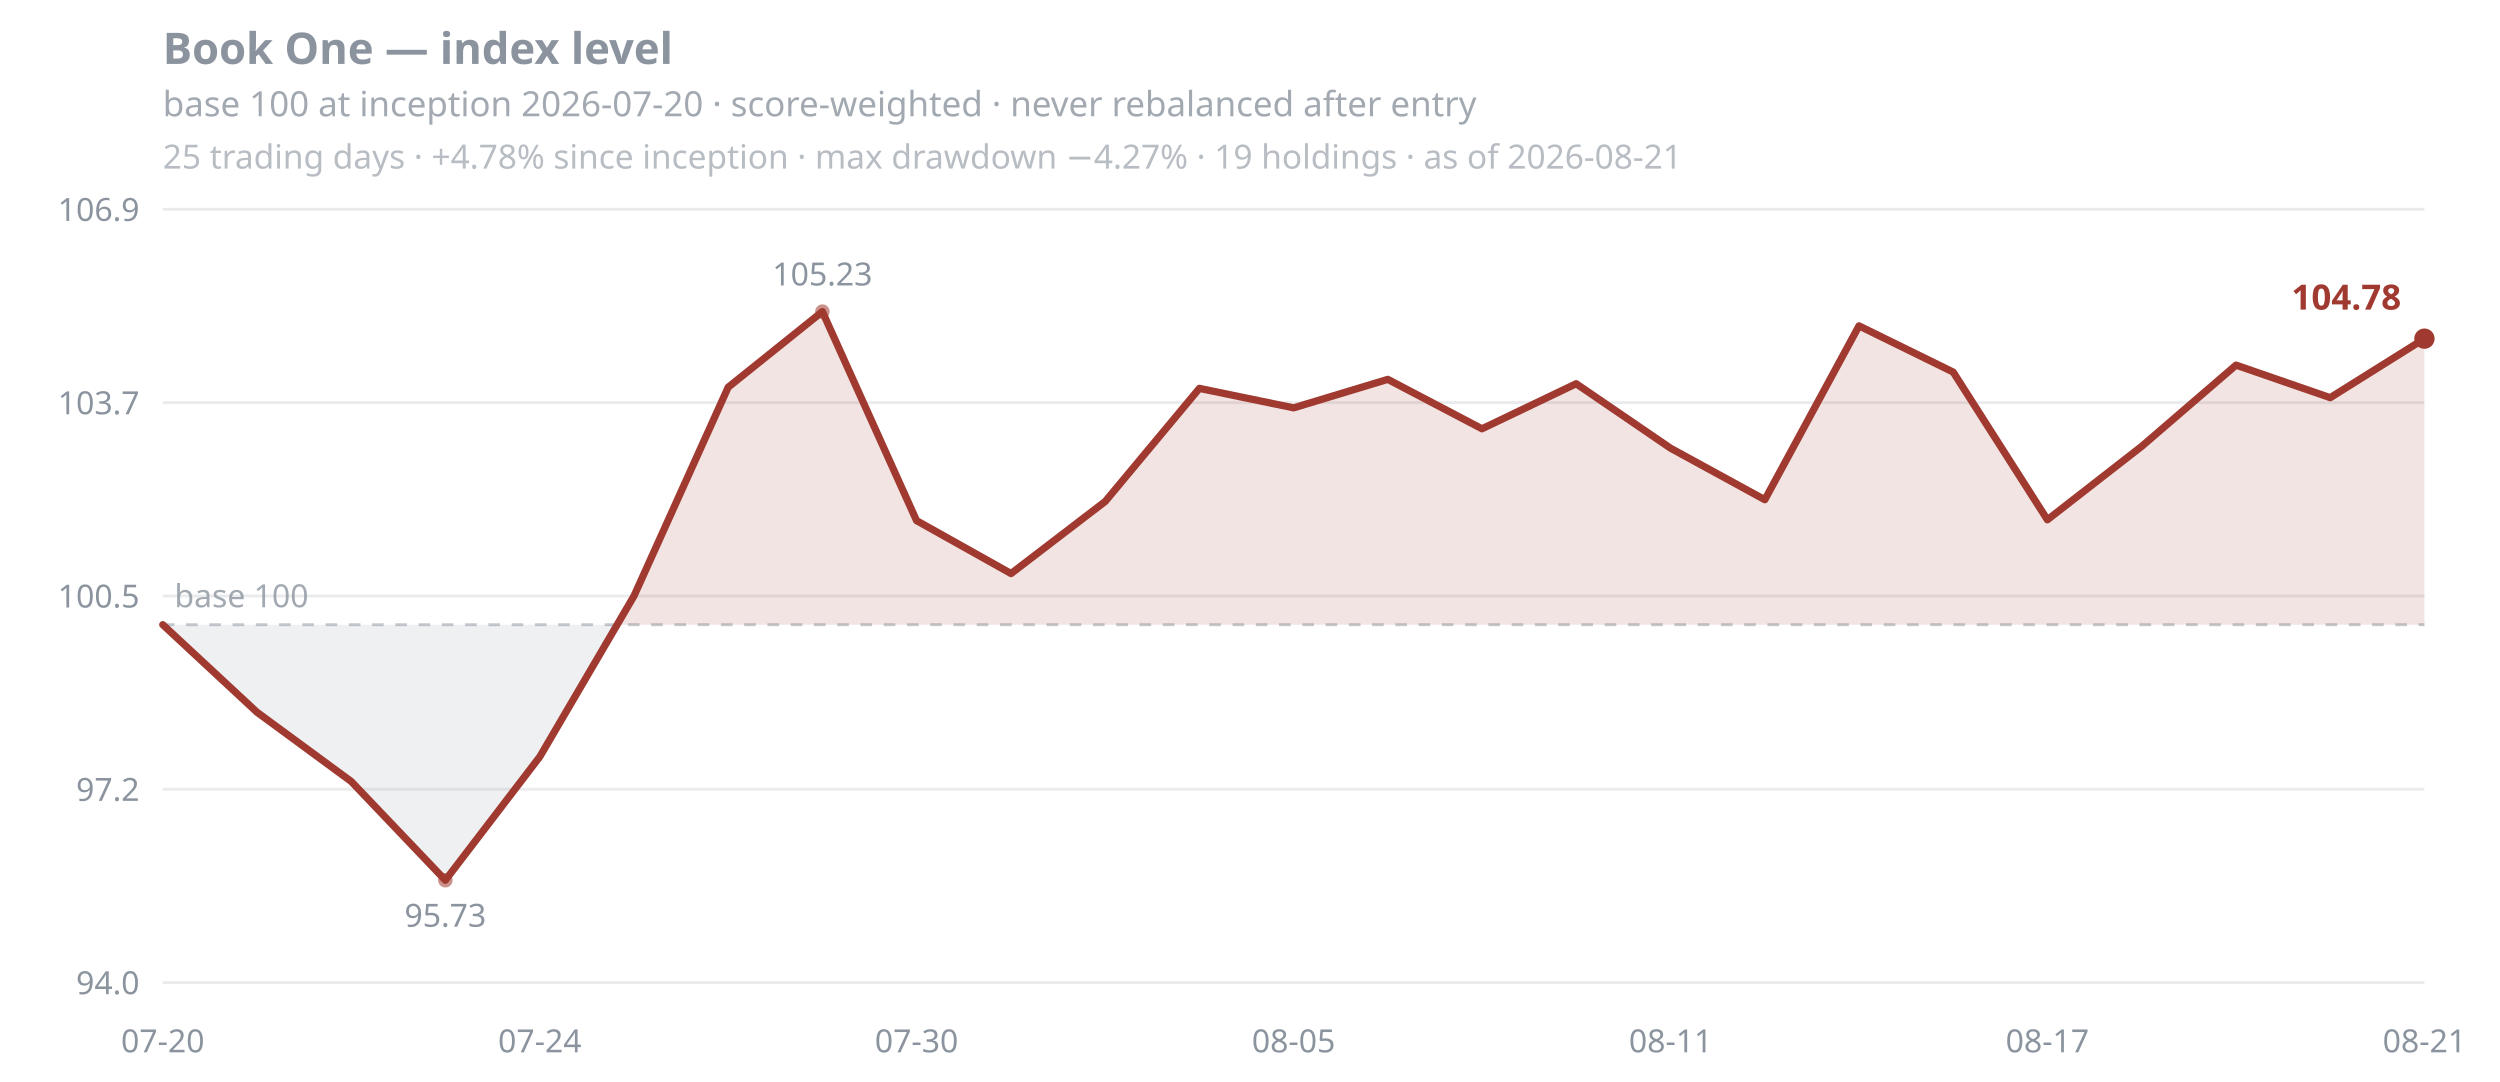
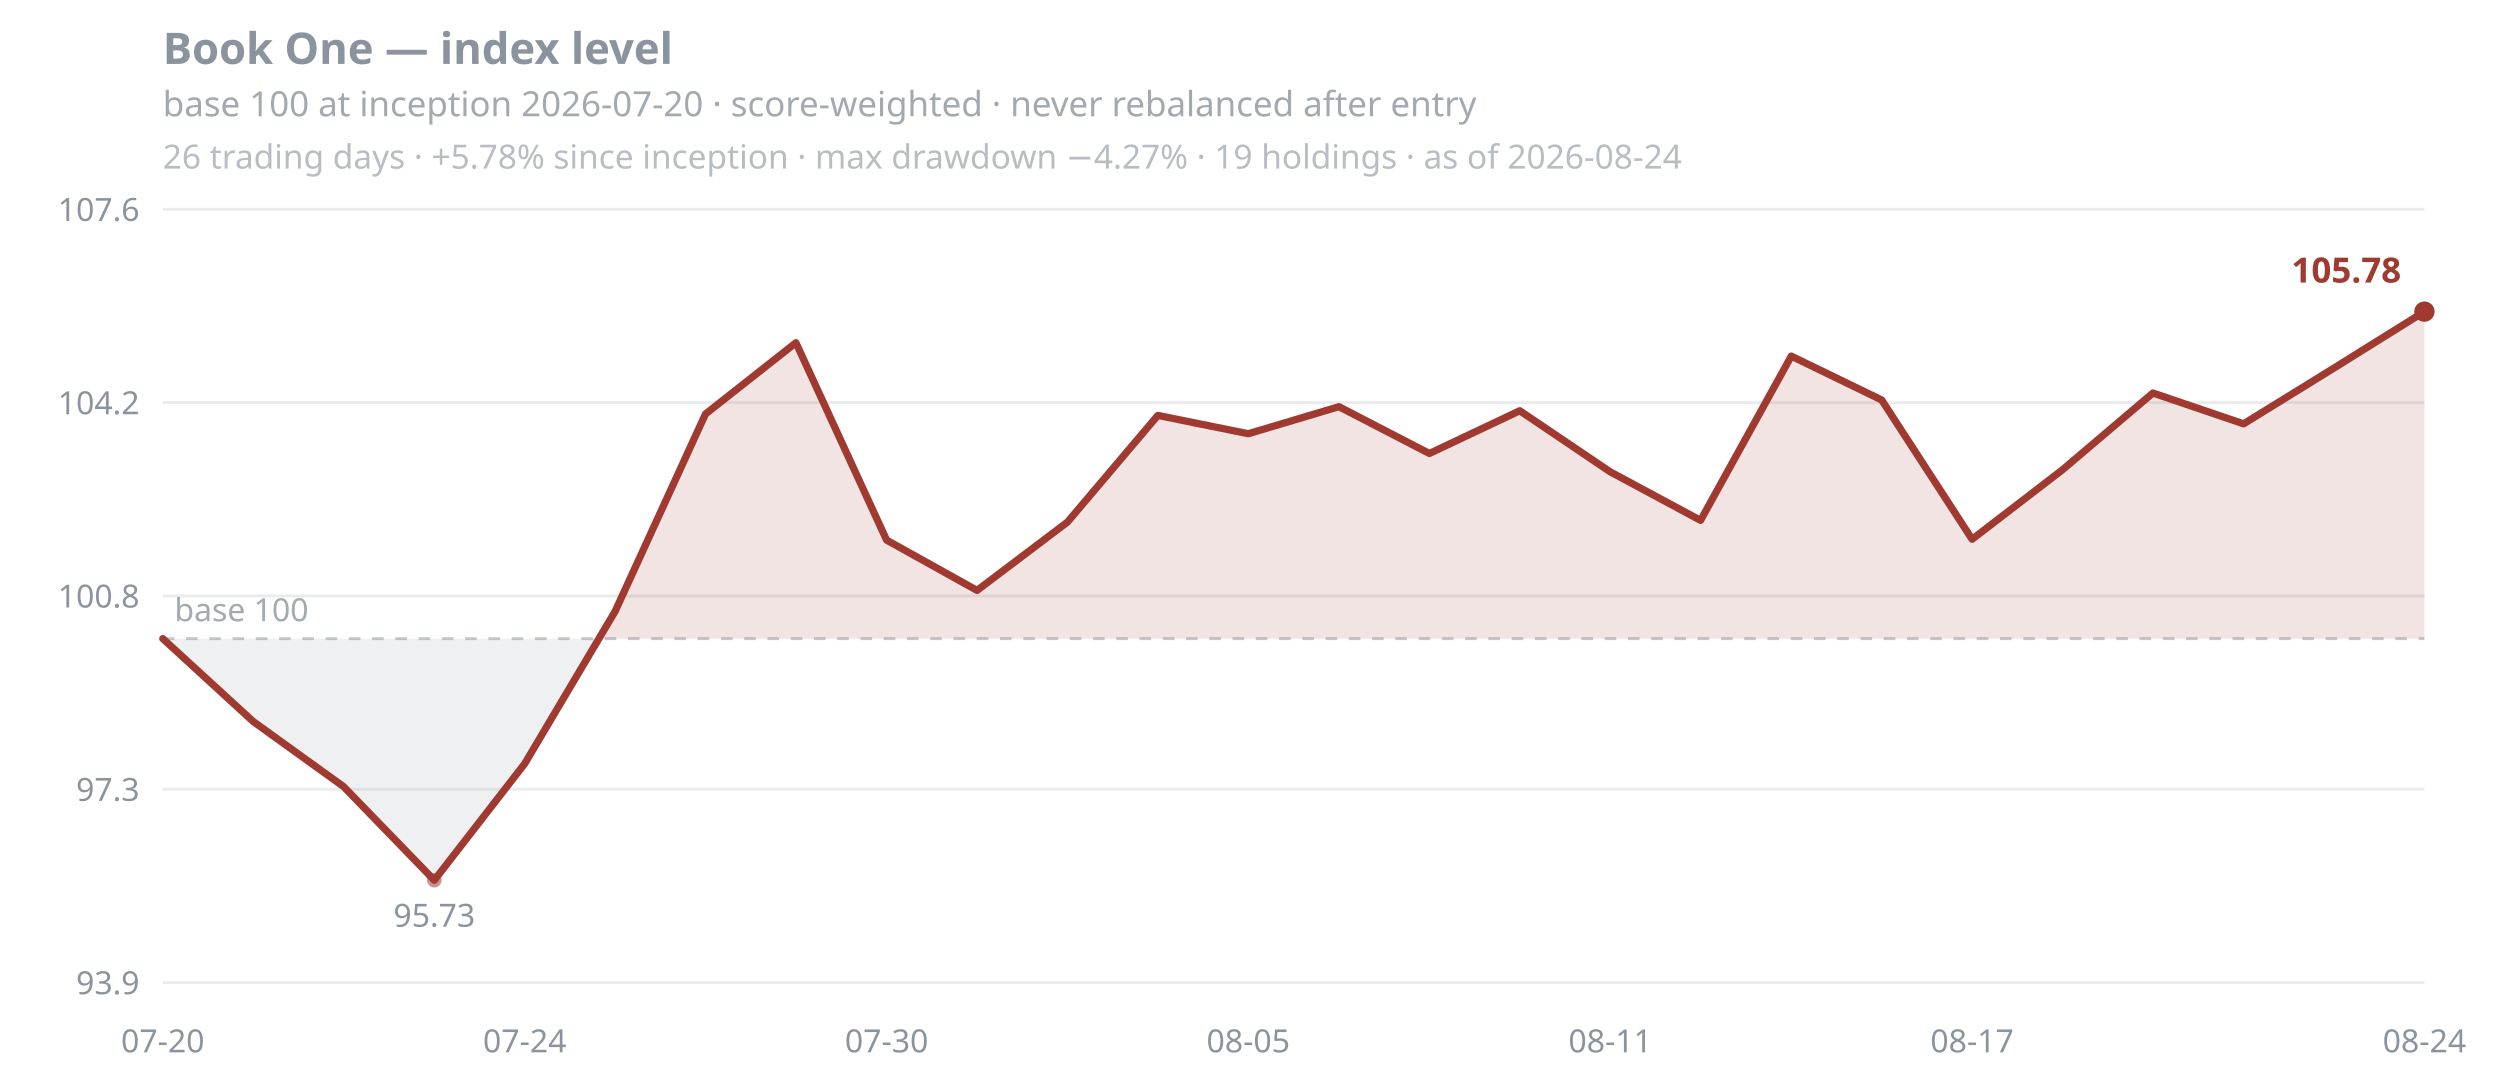
<svg xmlns="http://www.w3.org/2000/svg" viewBox="0 0 860 372" font-family="ui-sans-serif,system-ui,sans-serif">
  <text x="56" y="22" font-size="15" font-weight="600" fill="#8b949e">Book One — index level</text>
  <text x="56" y="40" font-size="12" fill="#8b949e" opacity="0.8">base 100 at inception 2026-07-20 · score-weighted · never rebalanced after entry</text>
-   <text x="56" y="58" font-size="11.5" fill="#8b949e" opacity="0.62">25 trading days · +4.78% since inception · max drawdown −4.27% · 19 holdings · as of 2026-08-21</text>
+   <text x="56" y="58" font-size="11.5" fill="#8b949e" opacity="0.62">26 trading days · +5.78% since inception · max drawdown −4.27% · 19 holdings · as of 2026-08-24</text>
  <line x1="56" y1="338.0" x2="834" y2="338.0" stroke="#8b949e" stroke-opacity="0.18" />
-   <text x="48" y="342.0" font-size="11" fill="#8b949e" text-anchor="end">94.0</text>
+   <text x="48" y="342.0" font-size="11" fill="#8b949e" text-anchor="end">93.9</text>
  <line x1="56" y1="271.5" x2="834" y2="271.5" stroke="#8b949e" stroke-opacity="0.18" />
-   <text x="48" y="275.5" font-size="11" fill="#8b949e" text-anchor="end">97.2</text>
+   <text x="48" y="275.5" font-size="11" fill="#8b949e" text-anchor="end">97.3</text>
  <line x1="56" y1="205.0" x2="834" y2="205.0" stroke="#8b949e" stroke-opacity="0.18" />
-   <text x="48" y="209.0" font-size="11" fill="#8b949e" text-anchor="end">100.5</text>
+   <text x="48" y="209.0" font-size="11" fill="#8b949e" text-anchor="end">100.8</text>
  <line x1="56" y1="138.5" x2="834" y2="138.5" stroke="#8b949e" stroke-opacity="0.18" />
-   <text x="48" y="142.5" font-size="11" fill="#8b949e" text-anchor="end">103.7</text>
+   <text x="48" y="142.5" font-size="11" fill="#8b949e" text-anchor="end">104.2</text>
  <line x1="56" y1="72.0" x2="834" y2="72.0" stroke="#8b949e" stroke-opacity="0.18" />
-   <text x="48" y="76.0" font-size="11" fill="#8b949e" text-anchor="end">106.9</text>
-   <line x1="56" y1="214.9" x2="834" y2="214.9" stroke="#8b949e" stroke-opacity="0.5" stroke-dasharray="4 4" />
-   <text x="60" y="208.9" font-size="11" fill="#8b949e" text-anchor="start" opacity="0.8">base 100</text>
+   <text x="48" y="76.0" font-size="11" fill="#8b949e" text-anchor="end">107.6</text>
+   <line x1="56" y1="219.7" x2="834" y2="219.7" stroke="#8b949e" stroke-opacity="0.5" stroke-dasharray="4 4" />
+   <text x="60" y="213.7" font-size="11" fill="#8b949e" text-anchor="start" opacity="0.8">base 100</text>
  <text x="56.0" y="362" font-size="11" fill="#8b949e" text-anchor="middle">07-20</text>
-   <text x="185.7" y="362" font-size="11" fill="#8b949e" text-anchor="middle">07-24</text>
-   <text x="315.3" y="362" font-size="11" fill="#8b949e" text-anchor="middle">07-30</text>
-   <text x="445.0" y="362" font-size="11" fill="#8b949e" text-anchor="middle">08-05</text>
-   <text x="574.7" y="362" font-size="11" fill="#8b949e" text-anchor="middle">08-11</text>
-   <text x="704.3" y="362" font-size="11" fill="#8b949e" text-anchor="middle">08-17</text>
-   <text x="834.0" y="362" font-size="11" fill="#8b949e" text-anchor="middle">08-21</text>
+   <text x="180.5" y="362" font-size="11" fill="#8b949e" text-anchor="middle">07-24</text>
+   <text x="305.0" y="362" font-size="11" fill="#8b949e" text-anchor="middle">07-30</text>
+   <text x="429.4" y="362" font-size="11" fill="#8b949e" text-anchor="middle">08-05</text>
+   <text x="553.9" y="362" font-size="11" fill="#8b949e" text-anchor="middle">08-11</text>
+   <text x="678.4" y="362" font-size="11" fill="#8b949e" text-anchor="middle">08-17</text>
+   <text x="834.0" y="362" font-size="11" fill="#8b949e" text-anchor="middle">08-24</text>
  <defs>
    <clipPath id="above">
-       <rect x="56" y="72" width="778" height="142.9" />
+       <rect x="56" y="72" width="778" height="147.7" />
    </clipPath>
    <clipPath id="below">
-       <rect x="56" y="214.9" width="778" height="123.1" />
+       <rect x="56" y="219.7" width="778" height="118.3" />
    </clipPath>
  </defs>
-   <polygon points="56.0,214.9 56.0,214.9 88.4,245.0 120.8,268.8 153.2,302.8 185.7,260.3 218.1,205.0 250.5,133.2 282.9,107.2 315.3,179.1 347.8,197.3 380.2,172.5 412.6,133.6 445.0,140.3 477.4,130.5 509.8,147.5 542.2,132.0 574.7,154.2 607.1,171.9 639.5,112.1 671.9,128.0 704.3,178.8 736.8,153.5 769.2,125.6 801.6,136.8 834.0,116.5 834.0,214.9" fill="#a0392f" fill-opacity="0.14" clip-path="url(#above)" />
-   <polygon points="56.0,214.9 56.0,214.9 88.4,245.0 120.8,268.8 153.2,302.8 185.7,260.3 218.1,205.0 250.5,133.2 282.9,107.2 315.3,179.1 347.8,197.3 380.2,172.5 412.6,133.6 445.0,140.3 477.4,130.5 509.8,147.5 542.2,132.0 574.7,154.2 607.1,171.9 639.5,112.1 671.9,128.0 704.3,178.8 736.8,153.5 769.2,125.6 801.6,136.8 834.0,116.5 834.0,214.9" fill="#8b949e" fill-opacity="0.14" clip-path="url(#below)" />
-   <polyline points="56.0,214.9 88.4,245.0 120.8,268.8 153.2,302.8 185.7,260.3 218.1,205.0 250.5,133.2 282.9,107.2 315.3,179.1 347.8,197.3 380.2,172.5 412.6,133.6 445.0,140.3 477.4,130.5 509.8,147.5 542.2,132.0 574.7,154.2 607.1,171.9 639.5,112.1 671.9,128.0 704.3,178.8 736.8,153.5 769.2,125.6 801.6,136.8 834.0,116.5" fill="none" stroke="#a0392f" stroke-width="2.5" stroke-linejoin="round" stroke-linecap="round" />
-   <circle cx="153.2" cy="302.8" r="2.5" fill="#a0392f" fill-opacity="0.55" />
-   <text x="153.2" y="318.8" font-size="11" fill="#8b949e" text-anchor="middle">95.73</text>
-   <circle cx="282.9" cy="107.2" r="2.5" fill="#a0392f" fill-opacity="0.55" />
-   <text x="282.9" y="98.2" font-size="11" fill="#8b949e" text-anchor="middle">105.23</text>
-   <circle cx="834.0" cy="116.5" r="3.5" fill="#a0392f" />
-   <text x="826.0" y="106.5" font-size="12" font-weight="600" fill="#a0392f" text-anchor="end">104.78</text>
+   <polygon points="56.0,219.7 56.0,219.7 87.1,248.2 118.2,270.6 149.4,302.8 180.5,262.7 211.6,210.3 242.7,142.4 273.8,117.9 305.0,185.8 336.1,203.1 367.2,179.6 398.3,142.9 429.4,149.2 460.6,139.9 491.7,156.0 522.8,141.3 553.9,162.3 585.0,179.0 616.2,122.5 647.3,137.6 678.4,185.5 709.5,161.6 740.6,135.2 771.8,145.8 802.9,126.6 834.0,107.2 834.0,219.7" fill="#a0392f" fill-opacity="0.14" clip-path="url(#above)" />
+   <polygon points="56.0,219.7 56.0,219.7 87.1,248.2 118.2,270.6 149.4,302.8 180.5,262.7 211.6,210.3 242.7,142.4 273.8,117.9 305.0,185.8 336.1,203.1 367.2,179.6 398.3,142.9 429.4,149.2 460.6,139.9 491.7,156.0 522.8,141.3 553.9,162.3 585.0,179.0 616.2,122.5 647.3,137.6 678.4,185.5 709.5,161.6 740.6,135.2 771.8,145.8 802.9,126.6 834.0,107.2 834.0,219.7" fill="#8b949e" fill-opacity="0.14" clip-path="url(#below)" />
+   <polyline points="56.0,219.7 87.1,248.2 118.2,270.6 149.4,302.8 180.5,262.7 211.6,210.3 242.7,142.4 273.8,117.9 305.0,185.8 336.1,203.1 367.2,179.6 398.3,142.9 429.4,149.2 460.6,139.9 491.7,156.0 522.8,141.3 553.9,162.3 585.0,179.0 616.2,122.5 647.3,137.6 678.4,185.5 709.5,161.6 740.6,135.2 771.8,145.8 802.9,126.6 834.0,107.2" fill="none" stroke="#a0392f" stroke-width="2.5" stroke-linejoin="round" stroke-linecap="round" />
+   <circle cx="149.4" cy="302.8" r="2.5" fill="#a0392f" fill-opacity="0.55" />
+   <text x="149.4" y="318.8" font-size="11" fill="#8b949e" text-anchor="middle">95.73</text>
+   <circle cx="834.0" cy="107.2" r="3.5" fill="#a0392f" />
+   <text x="826.0" y="97.2" font-size="12" font-weight="600" fill="#a0392f" text-anchor="end">105.78</text>
</svg>
